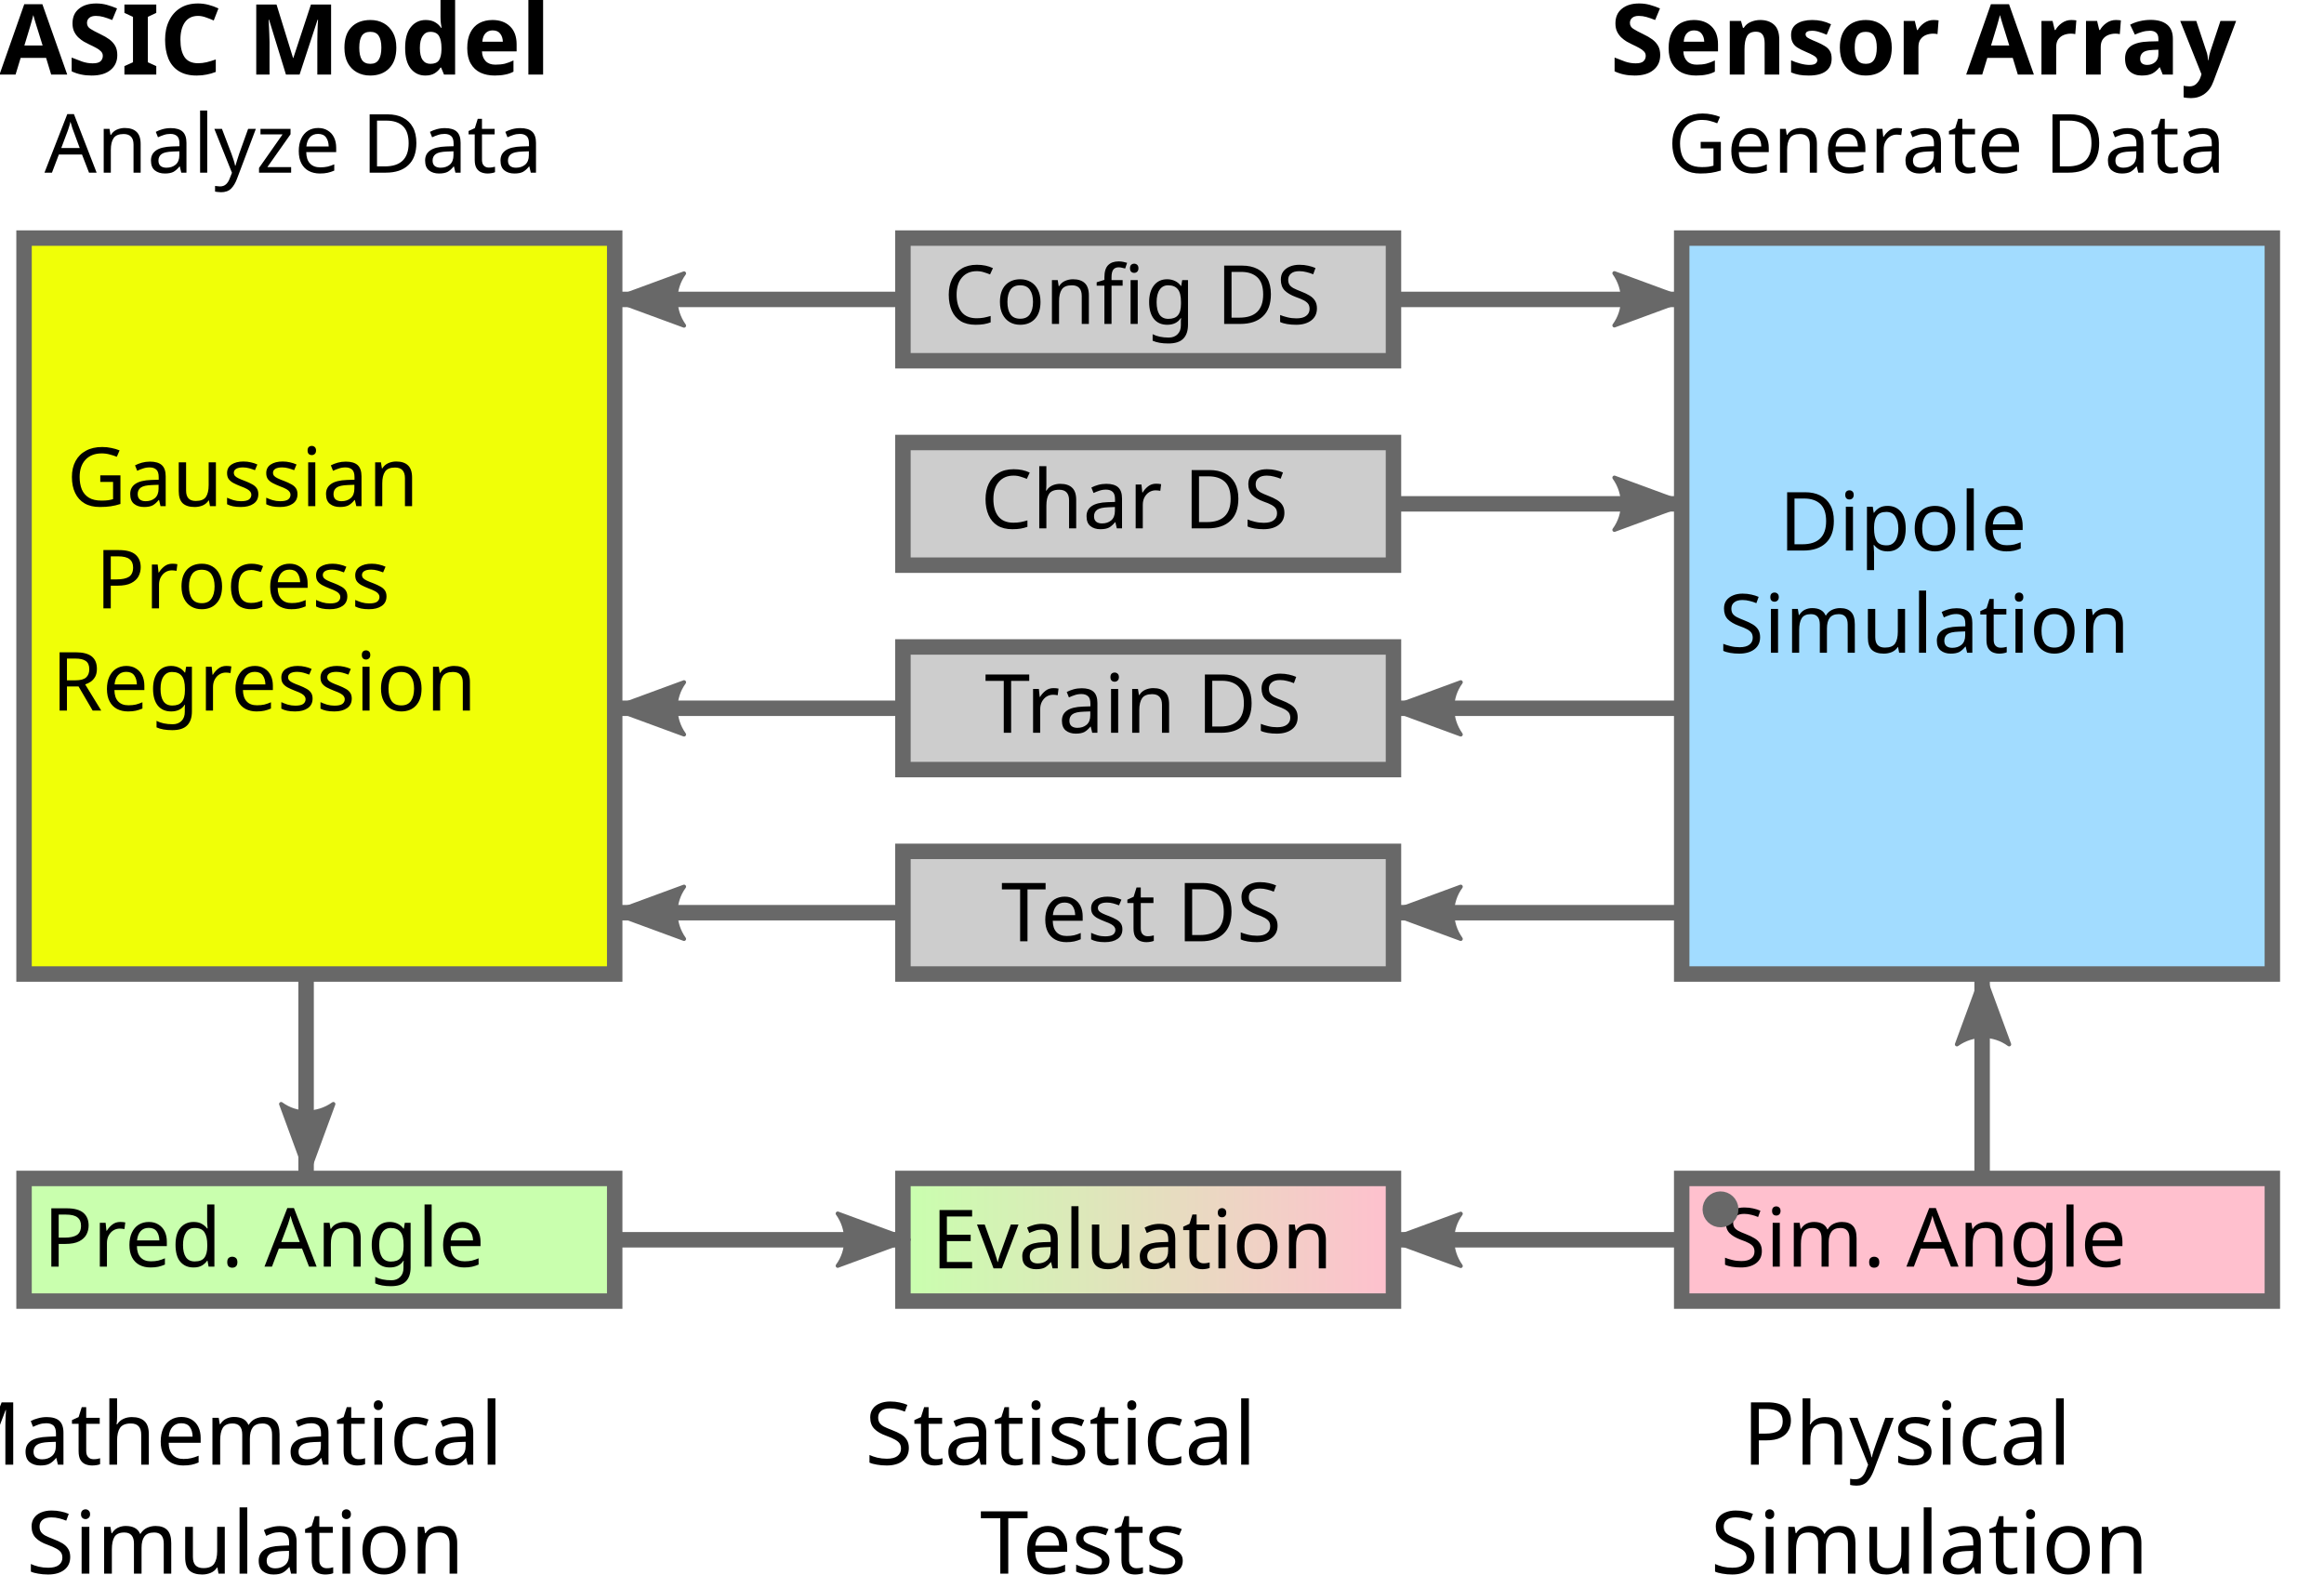
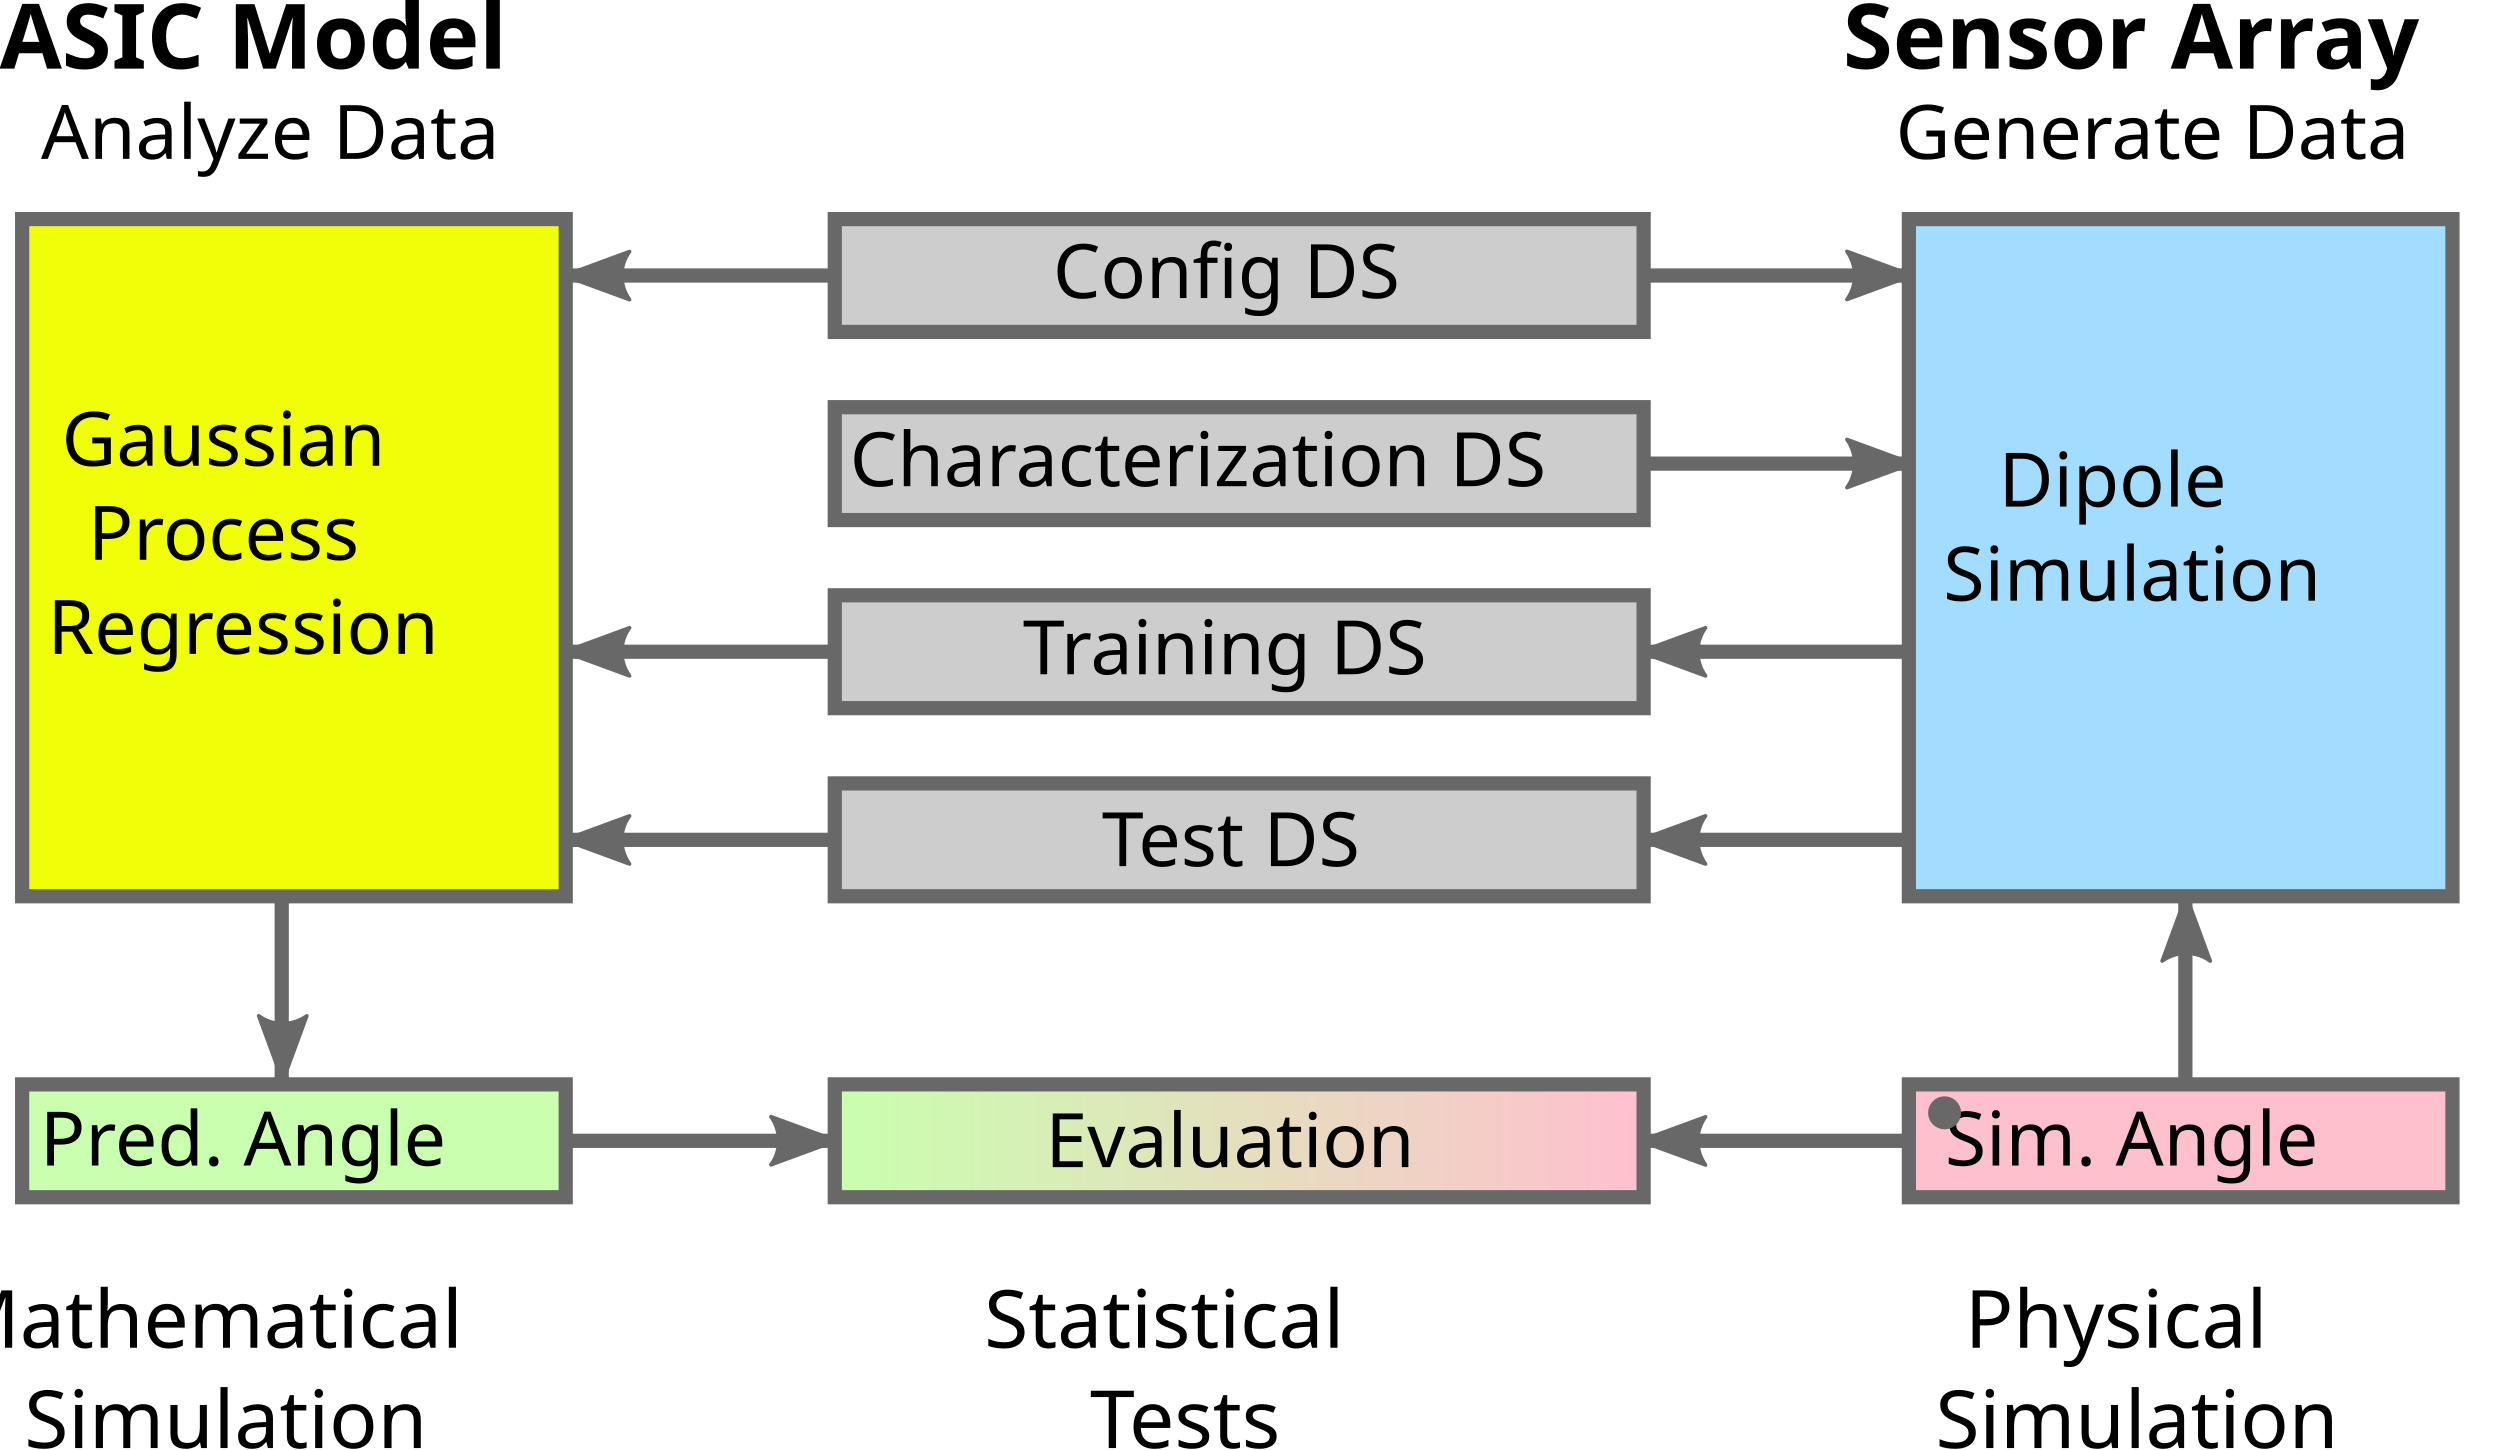
- <svg xmlns="http://www.w3.org/2000/svg" xmlns:xlink="http://www.w3.org/1999/xlink" width="300.84mm" height="203.837mm" viewBox="0 0 300.84 203.837" version="1.1" id="svg8">
+ <svg xmlns="http://www.w3.org/2000/svg" xmlns:xlink="http://www.w3.org/1999/xlink" width="351.64mm" height="203.837mm" viewBox="0 0 351.64 203.837" version="1.1" id="svg8">
  <defs id="defs2">
    <marker style="overflow:visible" id="marker7260" refX="0" refY="0" orient="auto">
      <path transform="matrix(-1.1,0,0,-1.1,-1.1,0)" d="M 8.719,4.034 -2.207,0.016 8.719,-4.002 c -1.745,2.372 -1.735,5.617 -6e-7,8.035 z" style="fill:#686868;fill-opacity:1;fill-rule:evenodd;stroke:#686868;stroke-width:0.625;stroke-linejoin:round;stroke-opacity:1" id="path7258" />
    </marker>
    <marker orient="auto" refY="0" refX="0" id="marker6930" style="overflow:visible">
      <path id="path6928" style="fill:#686868;fill-opacity:1;fill-rule:evenodd;stroke:#686868;stroke-width:0.625;stroke-linejoin:round;stroke-opacity:1" d="M 8.719,4.034 -2.207,0.016 8.719,-4.002 c -1.745,2.372 -1.735,5.617 -6e-7,8.035 z" transform="matrix(-1.1,0,0,-1.1,-1.1,0)" />
    </marker>
    <marker style="overflow:visible" id="marker6782" refX="0" refY="0" orient="auto">
      <path transform="matrix(-1.1,0,0,-1.1,-1.1,0)" d="M 8.719,4.034 -2.207,0.016 8.719,-4.002 c -1.745,2.372 -1.735,5.617 -6e-7,8.035 z" style="fill:#686868;fill-opacity:1;fill-rule:evenodd;stroke:#686868;stroke-width:0.625;stroke-linejoin:round;stroke-opacity:1" id="path6780" />
    </marker>
    <marker style="overflow:visible" id="marker6380" refX="0" refY="0" orient="auto">
      <path transform="matrix(-1.1,0,0,-1.1,-1.1,0)" d="M 8.719,4.034 -2.207,0.016 8.719,-4.002 c -1.745,2.372 -1.735,5.617 -6e-7,8.035 z" style="fill:#686868;fill-opacity:1;fill-rule:evenodd;stroke:#686868;stroke-width:0.625;stroke-linejoin:round;stroke-opacity:1" id="path6378" />
    </marker>
    <marker orient="auto" refY="0" refX="0" id="marker6272" style="overflow:visible">
      <path id="path6270" style="fill:#686868;fill-opacity:1;fill-rule:evenodd;stroke:#686868;stroke-width:0.625;stroke-linejoin:round;stroke-opacity:1" d="M 8.719,4.034 -2.207,0.016 8.719,-4.002 c -1.745,2.372 -1.735,5.617 -6e-7,8.035 z" transform="matrix(-1.1,0,0,-1.1,-1.1,0)" />
    </marker>
    <linearGradient id="linearGradient6240-4">
      <stop id="stop6238" offset="0" style="stop-color:#ffc0ce;stop-opacity:1" />
      <stop id="stop6236" offset="1" style="stop-color:#c9ffae;stop-opacity:1" />
    </linearGradient>
    <marker orient="auto" refY="0" refX="0" id="marker5996" style="overflow:visible">
      <path id="path5994" style="fill:#686868;fill-opacity:1;fill-rule:evenodd;stroke:#686868;stroke-width:0.625;stroke-linejoin:round;stroke-opacity:1" d="M 8.719,4.034 -2.207,0.016 8.719,-4.002 c -1.745,2.372 -1.735,5.617 -6e-7,8.035 z" transform="matrix(-1.1,0,0,-1.1,-1.1,0)" />
    </marker>
    <marker orient="auto" refY="0" refX="0" id="marker5794" style="overflow:visible">
      <path id="path5792" style="fill:#686868;fill-opacity:1;fill-rule:evenodd;stroke:#686868;stroke-width:0.625;stroke-linejoin:round;stroke-opacity:1" d="M 8.719,4.034 -2.207,0.016 8.719,-4.002 c -1.745,2.372 -1.735,5.617 -6e-7,8.035 z" transform="matrix(-1.1,0,0,-1.1,-1.1,0)" />
    </marker>
    <marker style="overflow:visible" id="marker5634" refX="0" refY="0" orient="auto">
      <path transform="matrix(-1.1,0,0,-1.1,-1.1,0)" d="M 8.719,4.034 -2.207,0.016 8.719,-4.002 c -1.745,2.372 -1.735,5.617 -6e-7,8.035 z" style="fill:#686868;fill-opacity:1;fill-rule:evenodd;stroke:#686868;stroke-width:0.625;stroke-linejoin:round;stroke-opacity:1" id="path5632" />
    </marker>
    <marker style="overflow:visible" id="marker5446" refX="0" refY="0" orient="auto">
      <path transform="matrix(-1.1,0,0,-1.1,-1.1,0)" d="M 8.719,4.034 -2.207,0.016 8.719,-4.002 c -1.745,2.372 -1.735,5.617 -6e-7,8.035 z" style="fill:#686868;fill-opacity:1;fill-rule:evenodd;stroke:#686868;stroke-width:0.625;stroke-linejoin:round;stroke-opacity:1" id="path5444" />
    </marker>
    <marker orient="auto" refY="0" refX="0" id="marker5380" style="overflow:visible">
      <path id="path5378" style="fill:#686868;fill-opacity:1;fill-rule:evenodd;stroke:#686868;stroke-width:0.625;stroke-linejoin:round;stroke-opacity:1" d="M 8.719,4.034 -2.207,0.016 8.719,-4.002 c -1.745,2.372 -1.735,5.617 -6e-7,8.035 z" transform="matrix(-1.1,0,0,-1.1,-1.1,0)" />
    </marker>
    <marker style="overflow:visible" id="marker5320" refX="0" refY="0" orient="auto">
      <path transform="matrix(-1.1,0,0,-1.1,-1.1,0)" d="M 8.719,4.034 -2.207,0.016 8.719,-4.002 c -1.745,2.372 -1.735,5.617 -6e-7,8.035 z" style="fill:#686868;fill-opacity:1;fill-rule:evenodd;stroke:#686868;stroke-width:0.625;stroke-linejoin:round;stroke-opacity:1" id="path5318" />
    </marker>
    <marker orient="auto" refY="0" refX="0" id="Arrow2Lend" style="overflow:visible">
      <path id="path4653" style="fill:#686868;fill-opacity:1;fill-rule:evenodd;stroke:#686868;stroke-width:0.625;stroke-linejoin:round;stroke-opacity:1" d="M 8.719,4.034 -2.207,0.016 8.719,-4.002 c -1.745,2.372 -1.735,5.617 -6e-7,8.035 z" transform="matrix(-1.1,0,0,-1.1,-1.1,0)" />
    </marker>
-     <linearGradient xlink:href="#linearGradient6240-4" id="linearGradient6244" x1="177.271" y1="257.312" x2="113.771" y2="257.312" gradientUnits="userSpaceOnUse" gradientTransform="translate(0,-5.291667)" />
+     <linearGradient xlink:href="#linearGradient6240-4" id="linearGradient6244" x1="177.271" y1="257.312" x2="113.771" y2="257.312" gradientUnits="userSpaceOnUse" gradientTransform="matrix(1.791667,0,0,1,-140.3395,-5.291667)" />
  </defs>
-   <g id="layer1" transform="translate(3.11299,-91.55932)">
-     <path id="path6260" d="M 113.771,252.021 H 76.729" style="fill:none;stroke:#686868;stroke-width:2;stroke-linecap:butt;stroke-linejoin:miter;stroke-miterlimit:4;stroke-dasharray:none;stroke-opacity:1" />
+   <g id="layer1" transform="translate(53.913,-91.55932)">
+     <path id="path6260" d="M 62.971,252.021 H 25.929" style="fill:none;stroke:#686868;stroke-width:2;stroke-linecap:butt;stroke-linejoin:miter;stroke-miterlimit:4;stroke-dasharray:none;stroke-opacity:1" />
    <path style="fill:none;stroke:#686868;stroke-width:2;stroke-linecap:butt;stroke-linejoin:miter;stroke-miterlimit:4;stroke-dasharray:none;stroke-opacity:1" d="M 214.313,252.021 H 177.271" id="path6262" />
-     <rect style="opacity:1;fill:#f0ff07;fill-opacity:1;stroke:#686868;stroke-width:2;stroke-miterlimit:4;stroke-dasharray:none;stroke-dashoffset:0;stroke-opacity:1" id="rect4522" width="76.459" height="95.25" x="-1.11262e-06" y="122.375" />
+     <rect style="opacity:1;fill:#f0ff07;fill-opacity:1;stroke:#686868;stroke-width:2;stroke-miterlimit:4;stroke-dasharray:none;stroke-dashoffset:0;stroke-opacity:1" id="rect4522" width="76.459" height="95.25" x="-50.8" y="122.375" />
    <rect y="122.375" x="214.582" height="95.25" width="76.459" id="rect4524" style="opacity:1;fill:#a2dcff;fill-opacity:1;stroke:#686868;stroke-width:2;stroke-miterlimit:4;stroke-dasharray:none;stroke-dashoffset:0;stroke-opacity:1" />
-     <rect style="opacity:1;fill:#cdcdcd;fill-opacity:1;stroke:#686868;stroke-width:2;stroke-miterlimit:4;stroke-dasharray:none;stroke-dashoffset:0;stroke-opacity:1" id="rect4526" width="63.5" height="15.875" x="113.771" y="122.375" />
-     <rect y="148.833" x="113.771" height="15.875" width="63.5" id="rect4530" style="opacity:1;fill:#cdcdcd;fill-opacity:1;stroke:#686868;stroke-width:2;stroke-miterlimit:4;stroke-dasharray:none;stroke-dashoffset:0;stroke-opacity:1" />
-     <rect style="opacity:1;fill:#cdcdcd;fill-opacity:1;stroke:#686868;stroke-width:2;stroke-miterlimit:4;stroke-dasharray:none;stroke-dashoffset:0;stroke-opacity:1" id="rect4532" width="63.5" height="15.875" x="113.771" y="175.292" />
-     <rect y="201.75" x="113.771" height="15.875" width="63.5" id="rect4534" style="opacity:1;fill:#cdcdcd;fill-opacity:1;stroke:#686868;stroke-width:2;stroke-miterlimit:4;stroke-dasharray:none;stroke-dashoffset:0;stroke-opacity:1" />
-     <text xml:space="preserve" style="font-style:normal;font-variant:normal;font-weight:normal;font-stretch:normal;font-size:10.583px;line-height:1.25;font-family:sans-serif;-inkscape-font-specification:'sans-serif, Normal';font-variant-ligatures:normal;font-variant-caps:normal;font-variant-numeric:normal;font-feature-settings:normal;text-align:start;letter-spacing:0px;word-spacing:0px;writing-mode:lr-tb;text-anchor:start;fill:#000000;fill-opacity:1;stroke:none;stroke-width:0.265" x="119.062" y="133.487" id="text4542">
-       <tspan id="tspan4558" x="119.062" y="133.487">Config DS</tspan>
+     <rect style="opacity:1;fill:#cdcdcd;fill-opacity:1;stroke:#686868;stroke-width:2;stroke-miterlimit:4;stroke-dasharray:none;stroke-dashoffset:0;stroke-opacity:1" id="rect4526" width="113.771" height="15.875" x="63.5" y="122.375" />
+     <rect y="148.833" x="63.5" height="15.875" width="113.771" id="rect4530" style="opacity:1;fill:#cdcdcd;fill-opacity:1;stroke:#686868;stroke-width:2;stroke-miterlimit:4;stroke-dasharray:none;stroke-dashoffset:0;stroke-opacity:1" />
+     <rect style="opacity:1;fill:#cdcdcd;fill-opacity:1;stroke:#686868;stroke-width:2;stroke-miterlimit:4;stroke-dasharray:none;stroke-dashoffset:0;stroke-opacity:1" id="rect4532" width="113.771" height="15.875" x="63.5" y="175.292" />
+     <rect y="201.75" x="63.5" height="15.875" width="113.771" id="rect4534" style="opacity:1;fill:#cdcdcd;fill-opacity:1;stroke:#686868;stroke-width:2;stroke-miterlimit:4;stroke-dasharray:none;stroke-dashoffset:0;stroke-opacity:1" />
+     <text xml:space="preserve" style="font-style:normal;font-variant:normal;font-weight:normal;font-stretch:normal;font-size:10.583px;line-height:1.25;font-family:sans-serif;-inkscape-font-specification:'sans-serif, Normal';font-variant-ligatures:normal;font-variant-caps:normal;font-variant-numeric:normal;font-feature-settings:normal;text-align:start;letter-spacing:0px;word-spacing:0px;writing-mode:lr-tb;text-anchor:start;fill:#000000;fill-opacity:1;stroke:none;stroke-width:0.265" x="94.192" y="133.487" id="text4542">
+       <tspan id="tspan4558" x="94.192" y="133.487">Config DS</tspan>
    </text>
-     <text xml:space="preserve" style="font-style:normal;font-variant:normal;font-weight:normal;font-stretch:normal;font-size:10.583px;line-height:1.25;font-family:sans-serif;-inkscape-font-specification:'sans-serif, Normal';font-variant-ligatures:normal;font-variant-caps:normal;font-variant-numeric:normal;font-feature-settings:normal;text-align:start;letter-spacing:0px;word-spacing:0px;writing-mode:lr-tb;text-anchor:start;fill:#000000;fill-opacity:1;stroke:none;stroke-width:0.265" x="123.825" y="159.946" id="text4546">
-       <tspan id="tspan4560" x="123.825" y="159.946">Char DS</tspan>
+     <text xml:space="preserve" style="font-style:normal;font-variant:normal;font-weight:normal;font-stretch:normal;font-size:10.583px;line-height:1.25;font-family:sans-serif;-inkscape-font-specification:'sans-serif, Normal';font-variant-ligatures:normal;font-variant-caps:normal;font-variant-numeric:normal;font-feature-settings:normal;text-align:start;letter-spacing:0px;word-spacing:0px;writing-mode:lr-tb;text-anchor:start;fill:#000000;fill-opacity:1;stroke:none;stroke-width:0.265" x="65.617" y="159.946" id="text4546">
+       <tspan id="tspan987" x="65.617" y="159.946">Characterization DS</tspan>
    </text>
-     <text xml:space="preserve" style="font-style:normal;font-weight:normal;font-size:10.583px;line-height:1.25;font-family:sans-serif;letter-spacing:0px;word-spacing:0px;fill:#000000;fill-opacity:1;stroke:none;stroke-width:0.265" x="124.354" y="186.404" id="text4564">
-       <tspan id="tspan4562" x="124.354" y="186.404" style="stroke-width:0.265">Train DS</tspan>
+     <text xml:space="preserve" style="font-style:normal;font-variant:normal;font-weight:normal;font-stretch:normal;font-size:10.583px;line-height:1.25;font-family:sans-serif;-inkscape-font-specification:'sans-serif, Normal';font-variant-ligatures:normal;font-variant-caps:normal;font-variant-numeric:normal;font-feature-settings:normal;text-align:start;letter-spacing:0px;word-spacing:0px;writing-mode:lr-tb;text-anchor:start;fill:#000000;fill-opacity:1;stroke:none;stroke-width:0.265" x="89.958" y="186.404" id="text4564">
+       <tspan id="tspan985" x="89.958" y="186.404">Training DS</tspan>
    </text>
-     <text xml:space="preserve" style="font-style:normal;font-weight:normal;font-size:10.583px;line-height:1.25;font-family:sans-serif;letter-spacing:0px;word-spacing:0px;fill:#000000;fill-opacity:1;stroke:none;stroke-width:0.265" x="126.471" y="213.392" id="text4568">
-       <tspan id="tspan4566" x="126.471" y="213.392" style="stroke-width:0.265">Test DS</tspan>
+     <text xml:space="preserve" style="font-style:normal;font-weight:normal;font-size:10.583px;line-height:1.25;font-family:sans-serif;letter-spacing:0px;word-spacing:0px;fill:#000000;fill-opacity:1;stroke:none;stroke-width:0.265" x="101.071" y="213.392" id="text4568">
+       <tspan id="tspan4566" x="101.071" y="213.392" style="stroke-width:0.265">Test DS</tspan>
    </text>
    <text xml:space="preserve" style="font-style:normal;font-variant:normal;font-weight:normal;font-stretch:normal;font-size:10.583px;line-height:1.25;font-family:sans-serif;-inkscape-font-specification:'sans-serif, Normal';font-variant-ligatures:normal;font-variant-caps:normal;font-variant-numeric:normal;font-feature-settings:normal;text-align:center;letter-spacing:0px;word-spacing:0px;writing-mode:lr-tb;text-anchor:middle;fill:#000000;fill-opacity:1;stroke:none;stroke-width:0.265" x="252.866" y="162.818" id="text4572">
      <tspan id="tspan984" x="252.866" y="162.818">Dipole</tspan>
      <tspan id="tspan986" x="252.866" y="176.048">Simulation</tspan>
    </text>
-     <text xml:space="preserve" style="font-style:normal;font-variant:normal;font-weight:normal;font-stretch:normal;font-size:10.583px;line-height:1.25;font-family:sans-serif;-inkscape-font-specification:'sans-serif, Normal';font-variant-ligatures:normal;font-variant-caps:normal;font-variant-numeric:normal;font-feature-settings:normal;text-align:center;letter-spacing:0px;word-spacing:0px;writing-mode:lr-tb;text-anchor:middle;fill:#000000;fill-opacity:1;stroke:none;stroke-width:0.265" x="37.949" y="157.073" id="text4576">
-       <tspan id="tspan4574" x="37.949" y="157.073" style="font-style:normal;font-variant:normal;font-weight:normal;font-stretch:normal;font-size:10.583px;font-family:sans-serif;-inkscape-font-specification:'sans-serif, Normal';font-variant-ligatures:normal;font-variant-caps:normal;font-variant-numeric:normal;font-feature-settings:normal;text-align:center;writing-mode:lr-tb;text-anchor:middle;stroke-width:0.265">Gaussian</tspan>
-       <tspan x="37.949" y="170.302" style="font-style:normal;font-variant:normal;font-weight:normal;font-stretch:normal;font-size:10.583px;font-family:sans-serif;-inkscape-font-specification:'sans-serif, Normal';font-variant-ligatures:normal;font-variant-caps:normal;font-variant-numeric:normal;font-feature-settings:normal;text-align:center;writing-mode:lr-tb;text-anchor:middle;stroke-width:0.265" id="tspan4578">Process</tspan>
-       <tspan x="37.949" y="183.532" style="font-style:normal;font-variant:normal;font-weight:normal;font-stretch:normal;font-size:10.583px;font-family:sans-serif;-inkscape-font-specification:'sans-serif, Normal';font-variant-ligatures:normal;font-variant-caps:normal;font-variant-numeric:normal;font-feature-settings:normal;text-align:center;writing-mode:lr-tb;text-anchor:middle;stroke-width:0.265" id="tspan4580">Regression</tspan>
+     <text xml:space="preserve" style="font-style:normal;font-variant:normal;font-weight:normal;font-stretch:normal;font-size:10.583px;line-height:1.25;font-family:sans-serif;-inkscape-font-specification:'sans-serif, Normal';font-variant-ligatures:normal;font-variant-caps:normal;font-variant-numeric:normal;font-feature-settings:normal;text-align:center;letter-spacing:0px;word-spacing:0px;writing-mode:lr-tb;text-anchor:middle;fill:#000000;fill-opacity:1;stroke:none;stroke-width:0.265" x="-12.851" y="157.073" id="text4576">
+       <tspan id="tspan4574" x="-12.851" y="157.073" style="font-style:normal;font-variant:normal;font-weight:normal;font-stretch:normal;font-size:10.583px;font-family:sans-serif;-inkscape-font-specification:'sans-serif, Normal';font-variant-ligatures:normal;font-variant-caps:normal;font-variant-numeric:normal;font-feature-settings:normal;text-align:center;writing-mode:lr-tb;text-anchor:middle;stroke-width:0.265">Gaussian</tspan>
+       <tspan x="-12.851" y="170.302" style="font-style:normal;font-variant:normal;font-weight:normal;font-stretch:normal;font-size:10.583px;font-family:sans-serif;-inkscape-font-specification:'sans-serif, Normal';font-variant-ligatures:normal;font-variant-caps:normal;font-variant-numeric:normal;font-feature-settings:normal;text-align:center;writing-mode:lr-tb;text-anchor:middle;stroke-width:0.265" id="tspan4578">Process</tspan>
+       <tspan x="-12.851" y="183.532" style="font-style:normal;font-variant:normal;font-weight:normal;font-stretch:normal;font-size:10.583px;font-family:sans-serif;-inkscape-font-specification:'sans-serif, Normal';font-variant-ligatures:normal;font-variant-caps:normal;font-variant-numeric:normal;font-feature-settings:normal;text-align:center;writing-mode:lr-tb;text-anchor:middle;stroke-width:0.265" id="tspan4580">Regression</tspan>
    </text>
-     <path style="fill:none;stroke:#686868;stroke-width:2;stroke-linecap:butt;stroke-linejoin:miter;stroke-miterlimit:4;stroke-dasharray:none;stroke-opacity:1" d="M 113.771,209.687 H 76.729" id="path4612" />
-     <path id="path4614" d="M 113.771,183.229 H 76.729" style="fill:none;stroke:#686868;stroke-width:2;stroke-linecap:butt;stroke-linejoin:miter;stroke-miterlimit:4;stroke-dasharray:none;stroke-opacity:1" />
+     <path style="fill:none;stroke:#686868;stroke-width:2;stroke-linecap:butt;stroke-linejoin:miter;stroke-miterlimit:4;stroke-dasharray:none;stroke-opacity:1" d="M 62.971,209.687 H 25.929" id="path4612" />
+     <path id="path4614" d="M 62.971,183.229 H 25.929" style="fill:none;stroke:#686868;stroke-width:2;stroke-linecap:butt;stroke-linejoin:miter;stroke-miterlimit:4;stroke-dasharray:none;stroke-opacity:1" />
    <path id="path4620" d="M 214.313,209.687 H 177.271" style="fill:none;stroke:#686868;stroke-width:2;stroke-linecap:butt;stroke-linejoin:miter;stroke-miterlimit:4;stroke-dasharray:none;stroke-opacity:1" />
    <path style="fill:none;stroke:#686868;stroke-width:2;stroke-linecap:butt;stroke-linejoin:miter;stroke-miterlimit:4;stroke-dasharray:none;stroke-opacity:1" d="M 214.313,183.229 H 177.271" id="path4622" />
    <path id="path4624" d="M 214.313,156.771 H 177.271" style="fill:none;stroke:#686868;stroke-width:2;stroke-linecap:butt;stroke-linejoin:miter;stroke-miterlimit:4;stroke-dasharray:none;stroke-opacity:1" />
    <path style="fill:none;stroke:#686868;stroke-width:2;stroke-linecap:butt;stroke-linejoin:miter;stroke-miterlimit:4;stroke-dasharray:none;stroke-opacity:1" d="M 214.313,130.312 H 177.271" id="path4626" />
    <path style="fill:none;stroke:#686868;stroke-width:0.765;stroke-linecap:butt;stroke-linejoin:miter;stroke-miterlimit:4;stroke-dasharray:none;stroke-opacity:1;marker-end:url(#Arrow2Lend)" d="m 179.123,209.687 h -1.323" id="path4630" />
    <path id="path5316" d="m 179.123,183.229 h -1.323" style="fill:none;stroke:#686868;stroke-width:0.765;stroke-linecap:butt;stroke-linejoin:miter;stroke-miterlimit:4;stroke-dasharray:none;stroke-opacity:1;marker-end:url(#marker5320)" />
    <path style="fill:none;stroke:#686868;stroke-width:0.765;stroke-linecap:butt;stroke-linejoin:miter;stroke-miterlimit:4;stroke-dasharray:none;stroke-opacity:1;marker-end:url(#marker5380)" d="m 212.725,156.771 h 1.323" id="path5376" />
    <path id="path5442" d="m 212.725,130.312 h 1.323" style="fill:none;stroke:#686868;stroke-width:0.765;stroke-linecap:butt;stroke-linejoin:miter;stroke-miterlimit:4;stroke-dasharray:none;stroke-opacity:1;marker-end:url(#marker5446)" />
-     <path id="path5628" d="m 78.581,209.687 h -1.323" style="fill:none;stroke:#686868;stroke-width:0.765;stroke-linecap:butt;stroke-linejoin:miter;stroke-miterlimit:4;stroke-dasharray:none;stroke-opacity:1;marker-end:url(#marker5634)" />
-     <path style="fill:none;stroke:#686868;stroke-width:0.765;stroke-linecap:butt;stroke-linejoin:miter;stroke-miterlimit:4;stroke-dasharray:none;stroke-opacity:1;marker-end:url(#marker5794)" d="m 78.581,183.229 h -1.323" id="path5630" />
+     <path id="path5628" d="m 27.781,209.687 h -1.323" style="fill:none;stroke:#686868;stroke-width:0.765;stroke-linecap:butt;stroke-linejoin:miter;stroke-miterlimit:4;stroke-dasharray:none;stroke-opacity:1;marker-end:url(#marker5634)" />
+     <path style="fill:none;stroke:#686868;stroke-width:0.765;stroke-linecap:butt;stroke-linejoin:miter;stroke-miterlimit:4;stroke-dasharray:none;stroke-opacity:1;marker-end:url(#marker5794)" d="m 27.781,183.229 h -1.323" id="path5630" />
    <rect style="opacity:1;fill:#ffc0ce;fill-opacity:1;stroke:#686868;stroke-width:2;stroke-miterlimit:4;stroke-dasharray:none;stroke-dashoffset:0;stroke-opacity:1" id="rect5970" width="76.459" height="15.875" x="214.582" y="244.083" />
-     <rect y="244.083" x="-1.11262e-06" height="15.875" width="76.459" id="rect5974" style="opacity:1;fill:#c9ffae;fill-opacity:1;stroke:#686868;stroke-width:2;stroke-miterlimit:4;stroke-dasharray:none;stroke-dashoffset:0;stroke-opacity:1" />
-     <text id="text6190" y="255.498" x="37.949" style="font-style:normal;font-variant:normal;font-weight:normal;font-stretch:normal;font-size:10.583px;line-height:1.25;font-family:sans-serif;-inkscape-font-specification:'sans-serif, Normal';font-variant-ligatures:normal;font-variant-caps:normal;font-variant-numeric:normal;font-feature-settings:normal;text-align:center;letter-spacing:0px;word-spacing:0px;writing-mode:lr-tb;text-anchor:middle;fill:#000000;fill-opacity:1;stroke:none;stroke-width:0.265" xml:space="preserve">
-       <tspan id="tspan6194" x="37.949" y="255.498">Pred. Angle</tspan>
+     <rect y="244.083" x="-50.8" height="15.875" width="76.459" id="rect5974" style="opacity:1;fill:#c9ffae;fill-opacity:1;stroke:#686868;stroke-width:2;stroke-miterlimit:4;stroke-dasharray:none;stroke-dashoffset:0;stroke-opacity:1" />
+     <text id="text6190" y="255.498" x="-12.851" style="font-style:normal;font-variant:normal;font-weight:normal;font-stretch:normal;font-size:10.583px;line-height:1.25;font-family:sans-serif;-inkscape-font-specification:'sans-serif, Normal';font-variant-ligatures:normal;font-variant-caps:normal;font-variant-numeric:normal;font-feature-settings:normal;text-align:center;letter-spacing:0px;word-spacing:0px;writing-mode:lr-tb;text-anchor:middle;fill:#000000;fill-opacity:1;stroke:none;stroke-width:0.265" xml:space="preserve">
+       <tspan id="tspan6194" x="-12.851" y="255.498">Pred. Angle</tspan>
    </text>
    <text xml:space="preserve" style="font-style:normal;font-variant:normal;font-weight:normal;font-stretch:normal;font-size:10.583px;line-height:1.25;font-family:sans-serif;-inkscape-font-specification:'sans-serif, Normal';font-variant-ligatures:normal;font-variant-caps:normal;font-variant-numeric:normal;font-feature-settings:normal;text-align:center;letter-spacing:0px;word-spacing:0px;writing-mode:lr-tb;text-anchor:middle;fill:#000000;fill-opacity:1;stroke:none;stroke-width:0.265" x="252.791" y="255.498" id="text6198">
      <tspan id="tspan6200" x="252.791" y="255.498">Sim. Angle</tspan>
    </text>
-     <rect style="opacity:1;fill:url(#linearGradient6244);fill-opacity:1;stroke:#686868;stroke-width:2;stroke-miterlimit:4;stroke-dasharray:none;stroke-dashoffset:0;stroke-opacity:1" id="rect6202" width="63.5" height="15.875" x="113.771" y="244.083" />
-     <text id="text6206" y="255.725" x="117.475" style="font-style:normal;font-variant:normal;font-weight:normal;font-stretch:normal;font-size:10.583px;line-height:1.25;font-family:sans-serif;-inkscape-font-specification:'sans-serif, Normal';font-variant-ligatures:normal;font-variant-caps:normal;font-variant-numeric:normal;font-feature-settings:normal;text-align:start;letter-spacing:0px;word-spacing:0px;writing-mode:lr-tb;text-anchor:start;fill:#000000;fill-opacity:1;stroke:none;stroke-width:0.265" xml:space="preserve">
-       <tspan id="tspan6208" x="117.475" y="255.725">Evaluation</tspan>
+     <rect style="opacity:1;fill:url(#linearGradient6244);fill-opacity:1;stroke:#686868;stroke-width:2;stroke-miterlimit:4;stroke-dasharray:none;stroke-dashoffset:0;stroke-opacity:1" id="rect6202" width="113.771" height="15.875" x="63.5" y="244.083" />
+     <text id="text6206" y="255.725" x="93.133" style="font-style:normal;font-variant:normal;font-weight:normal;font-stretch:normal;font-size:10.583px;line-height:1.25;font-family:sans-serif;-inkscape-font-specification:'sans-serif, Normal';font-variant-ligatures:normal;font-variant-caps:normal;font-variant-numeric:normal;font-feature-settings:normal;text-align:start;letter-spacing:0px;word-spacing:0px;writing-mode:lr-tb;text-anchor:start;fill:#000000;fill-opacity:1;stroke:none;stroke-width:0.265" xml:space="preserve">
+       <tspan id="tspan6208" x="93.133" y="255.725">Evaluation</tspan>
    </text>
-     <path id="path6376" d="m 112.183,252.021 h 1.323" style="fill:none;stroke:#686868;stroke-width:0.765;stroke-linecap:butt;stroke-linejoin:miter;stroke-miterlimit:4;stroke-dasharray:none;stroke-opacity:1;marker-end:url(#marker6380)" />
+     <path id="path6376" d="m 61.383,252.021 h 1.323" style="fill:none;stroke:#686868;stroke-width:0.765;stroke-linecap:butt;stroke-linejoin:miter;stroke-miterlimit:4;stroke-dasharray:none;stroke-opacity:1;marker-end:url(#marker6380)" />
    <path id="path6778" d="m 179.123,252.021 h -1.323" style="fill:none;stroke:#686868;stroke-width:0.765;stroke-linecap:butt;stroke-linejoin:miter;stroke-miterlimit:4;stroke-dasharray:none;stroke-opacity:1;marker-end:url(#marker6782)" />
-     <path id="path6916" d="M 36.512,244.083 V 217.625" style="fill:none;stroke:#686868;stroke-width:2;stroke-linecap:butt;stroke-linejoin:miter;stroke-miterlimit:4;stroke-dasharray:none;stroke-opacity:1" />
+     <path id="path6916" d="M -14.287,244.083 V 217.625" style="fill:none;stroke:#686868;stroke-width:2;stroke-linecap:butt;stroke-linejoin:miter;stroke-miterlimit:4;stroke-dasharray:none;stroke-opacity:1" />
    <path style="fill:none;stroke:#686868;stroke-width:2;stroke-linecap:butt;stroke-linejoin:miter;stroke-miterlimit:4;stroke-dasharray:none;stroke-opacity:1" d="M 253.471,244.083 V 217.625" id="path6918" />
    <path style="fill:none;stroke:#686868;stroke-width:0.765;stroke-linecap:butt;stroke-linejoin:miter;stroke-miterlimit:4;stroke-dasharray:none;stroke-opacity:1;marker-end:url(#marker6930)" d="m 253.603,219.874 v -1.323" id="path6926" />
-     <path id="path7256" d="m 36.645,241.305 v 1.323" style="fill:none;stroke:#686868;stroke-width:0.765;stroke-linecap:butt;stroke-linejoin:miter;stroke-miterlimit:4;stroke-dasharray:none;stroke-opacity:1;marker-end:url(#marker7260)" />
-     <text xml:space="preserve" style="font-style:normal;font-variant:normal;font-weight:bold;font-stretch:normal;font-size:12.7px;line-height:1.25;font-family:sans-serif;-inkscape-font-specification:'sans-serif, Bold';font-variant-ligatures:normal;font-variant-caps:normal;font-variant-numeric:normal;font-feature-settings:normal;text-align:start;letter-spacing:0px;word-spacing:0px;writing-mode:lr-tb;text-anchor:start;fill:#000000;fill-opacity:1;stroke:none;stroke-width:0.265" x="-3.175" y="101.208" id="text7678">
-       <tspan id="tspan7684" x="-3.175" y="101.208">ASIC Model</tspan>
+     <path id="path7256" d="m -14.155,241.305 v 1.323" style="fill:none;stroke:#686868;stroke-width:0.765;stroke-linecap:butt;stroke-linejoin:miter;stroke-miterlimit:4;stroke-dasharray:none;stroke-opacity:1;marker-end:url(#marker7260)" />
+     <text xml:space="preserve" style="font-style:normal;font-variant:normal;font-weight:bold;font-stretch:normal;font-size:12.7px;line-height:1.25;font-family:sans-serif;-inkscape-font-specification:'sans-serif, Bold';font-variant-ligatures:normal;font-variant-caps:normal;font-variant-numeric:normal;font-feature-settings:normal;text-align:start;letter-spacing:0px;word-spacing:0px;writing-mode:lr-tb;text-anchor:start;fill:#000000;fill-opacity:1;stroke:none;stroke-width:0.265" x="-53.975" y="101.208" id="text7678">
+       <tspan id="tspan7684" x="-53.975" y="101.208">ASIC Model</tspan>
    </text>
    <text xml:space="preserve" style="font-style:normal;font-variant:normal;font-weight:bold;font-stretch:normal;font-size:12.7px;line-height:1.25;font-family:sans-serif;-inkscape-font-specification:'sans-serif, Bold';font-variant-ligatures:normal;font-variant-caps:normal;font-variant-numeric:normal;font-feature-settings:normal;text-align:start;letter-spacing:0px;word-spacing:0px;writing-mode:lr-tb;text-anchor:start;fill:#000000;fill-opacity:1;stroke:none;stroke-width:0.265" x="205.317" y="101.208" id="text7682">
      <tspan id="tspan7680" x="205.317" y="101.208" style="font-style:normal;font-variant:normal;font-weight:bold;font-stretch:normal;font-size:12.7px;font-family:sans-serif;-inkscape-font-specification:'sans-serif, Bold';font-variant-ligatures:normal;font-variant-caps:normal;font-variant-numeric:normal;font-feature-settings:normal;text-align:start;writing-mode:lr-tb;text-anchor:start;stroke-width:0.265">Sensor Array</tspan>
    </text>
-     <text xml:space="preserve" style="font-style:normal;font-variant:normal;font-weight:normal;font-stretch:normal;font-size:11.289px;line-height:1.25;font-family:sans-serif;-inkscape-font-specification:'sans-serif, Normal';font-variant-ligatures:normal;font-variant-caps:normal;font-variant-numeric:normal;font-feature-settings:normal;text-align:center;letter-spacing:0px;word-spacing:0px;writing-mode:lr-tb;text-anchor:middle;fill:#000000;fill-opacity:1;stroke:none;stroke-width:0.265" x="35.983" y="281.125" id="text7922">
-       <tspan id="tspan7946" x="35.983" y="281.125">Mathematical</tspan>
-       <tspan id="tspan7948" x="35.983" y="295.236">Simulation</tspan>
+     <text xml:space="preserve" style="font-style:normal;font-variant:normal;font-weight:normal;font-stretch:normal;font-size:11.289px;line-height:1.25;font-family:sans-serif;-inkscape-font-specification:'sans-serif, Normal';font-variant-ligatures:normal;font-variant-caps:normal;font-variant-numeric:normal;font-feature-settings:normal;text-align:center;letter-spacing:0px;word-spacing:0px;writing-mode:lr-tb;text-anchor:middle;fill:#000000;fill-opacity:1;stroke:none;stroke-width:0.265" x="-14.817" y="281.125" id="text7922">
+       <tspan id="tspan7946" x="-14.817" y="281.125">Mathematical</tspan>
+       <tspan id="tspan7948" x="-14.817" y="295.236">Simulation</tspan>
    </text>
    <text xml:space="preserve" style="font-style:normal;font-variant:normal;font-weight:normal;font-stretch:normal;font-size:11.289px;line-height:1.25;font-family:sans-serif;-inkscape-font-specification:'sans-serif, Normal';font-variant-ligatures:normal;font-variant-caps:normal;font-variant-numeric:normal;font-feature-settings:normal;text-align:center;letter-spacing:0px;word-spacing:0px;writing-mode:lr-tb;text-anchor:middle;fill:#000000;fill-opacity:1;stroke:none;stroke-width:0.265" x="254" y="281.125" id="text7926">
      <tspan id="tspan7954" x="254" y="281.125">Physical</tspan>
      <tspan id="tspan7956" x="254" y="295.236">Simulation</tspan>
    </text>
-     <text id="text7934" y="281.125" x="144.462" style="font-style:normal;font-variant:normal;font-weight:normal;font-stretch:normal;font-size:11.289px;line-height:1.25;font-family:sans-serif;-inkscape-font-specification:'sans-serif, Normal';font-variant-ligatures:normal;font-variant-caps:normal;font-variant-numeric:normal;font-feature-settings:normal;text-align:center;letter-spacing:0px;word-spacing:0px;writing-mode:lr-tb;text-anchor:middle;fill:#000000;fill-opacity:1;stroke:none;stroke-width:0.265" xml:space="preserve">
-       <tspan id="tspan7950" x="144.462" y="281.125">Statistical</tspan>
-       <tspan id="tspan7952" x="144.462" y="295.236">Tests</tspan>
+     <text id="text7934" y="281.125" x="120.121" style="font-style:normal;font-variant:normal;font-weight:normal;font-stretch:normal;font-size:11.289px;line-height:1.25;font-family:sans-serif;-inkscape-font-specification:'sans-serif, Normal';font-variant-ligatures:normal;font-variant-caps:normal;font-variant-numeric:normal;font-feature-settings:normal;text-align:center;letter-spacing:0px;word-spacing:0px;writing-mode:lr-tb;text-anchor:middle;fill:#000000;fill-opacity:1;stroke:none;stroke-width:0.265" xml:space="preserve">
+       <tspan id="tspan7950" x="120.121" y="281.125">Statistical</tspan>
+       <tspan id="tspan7952" x="120.121" y="295.236">Tests</tspan>
    </text>
-     <path style="fill:none;stroke:#686868;stroke-width:2;stroke-linecap:butt;stroke-linejoin:miter;stroke-miterlimit:4;stroke-dasharray:none;stroke-opacity:1" d="M 113.771,130.312 H 76.729" id="path8002" />
-     <path id="path8004" d="m 78.581,130.312 h -1.323" style="fill:none;stroke:#686868;stroke-width:0.765;stroke-linecap:butt;stroke-linejoin:miter;stroke-miterlimit:4;stroke-dasharray:none;stroke-opacity:1;marker-end:url(#marker5794)" />
+     <path style="fill:none;stroke:#686868;stroke-width:2;stroke-linecap:butt;stroke-linejoin:miter;stroke-miterlimit:4;stroke-dasharray:none;stroke-opacity:1" d="M 62.971,130.312 H 25.929" id="path8002" />
+     <path id="path8004" d="m 27.781,130.312 h -1.323" style="fill:none;stroke:#686868;stroke-width:0.765;stroke-linecap:butt;stroke-linejoin:miter;stroke-miterlimit:4;stroke-dasharray:none;stroke-opacity:1;marker-end:url(#marker5794)" />
    <path style="opacity:1;fill:#686868;fill-opacity:1;stroke:#686868;stroke-width:2;stroke-miterlimit:4;stroke-dasharray:none;stroke-dashoffset:0;stroke-opacity:1" id="path8006" d="m 220.927,248.052 a 1.323,1.323 0 0 1 -1.291,1.354 1.323,1.323 0 0 1 -1.354,-1.291 1.323,1.323 0 0 1 1.291,-1.354 1.323,1.323 0 0 1 1.354,1.291" />
-     <text xml:space="preserve" style="font-style:normal;font-weight:normal;font-size:10.583px;line-height:1.25;font-family:sans-serif;letter-spacing:0px;word-spacing:0px;fill:#000000;fill-opacity:1;stroke:none;stroke-width:0.265" x="2.646" y="113.908" id="text981">
-       <tspan id="tspan979" x="2.646" y="113.908" style="stroke-width:0.265">Analyze Data</tspan>
+     <text xml:space="preserve" style="font-style:normal;font-weight:normal;font-size:10.583px;line-height:1.25;font-family:sans-serif;letter-spacing:0px;word-spacing:0px;fill:#000000;fill-opacity:1;stroke:none;stroke-width:0.265" x="-48.154" y="113.908" id="text981">
+       <tspan id="tspan979" x="-48.154" y="113.908" style="stroke-width:0.265">Analyze Data</tspan>
    </text>
    <text xml:space="preserve" style="font-style:normal;font-weight:normal;font-size:10.583px;line-height:1.25;font-family:sans-serif;letter-spacing:0px;word-spacing:0px;fill:#000000;fill-opacity:1;stroke:none;stroke-width:0.265" x="212.725" y="113.908" id="text985">
      <tspan id="tspan983" x="212.725" y="113.908" style="stroke-width:0.265">Generate Data</tspan>
    </text>
  </g>
</svg>
